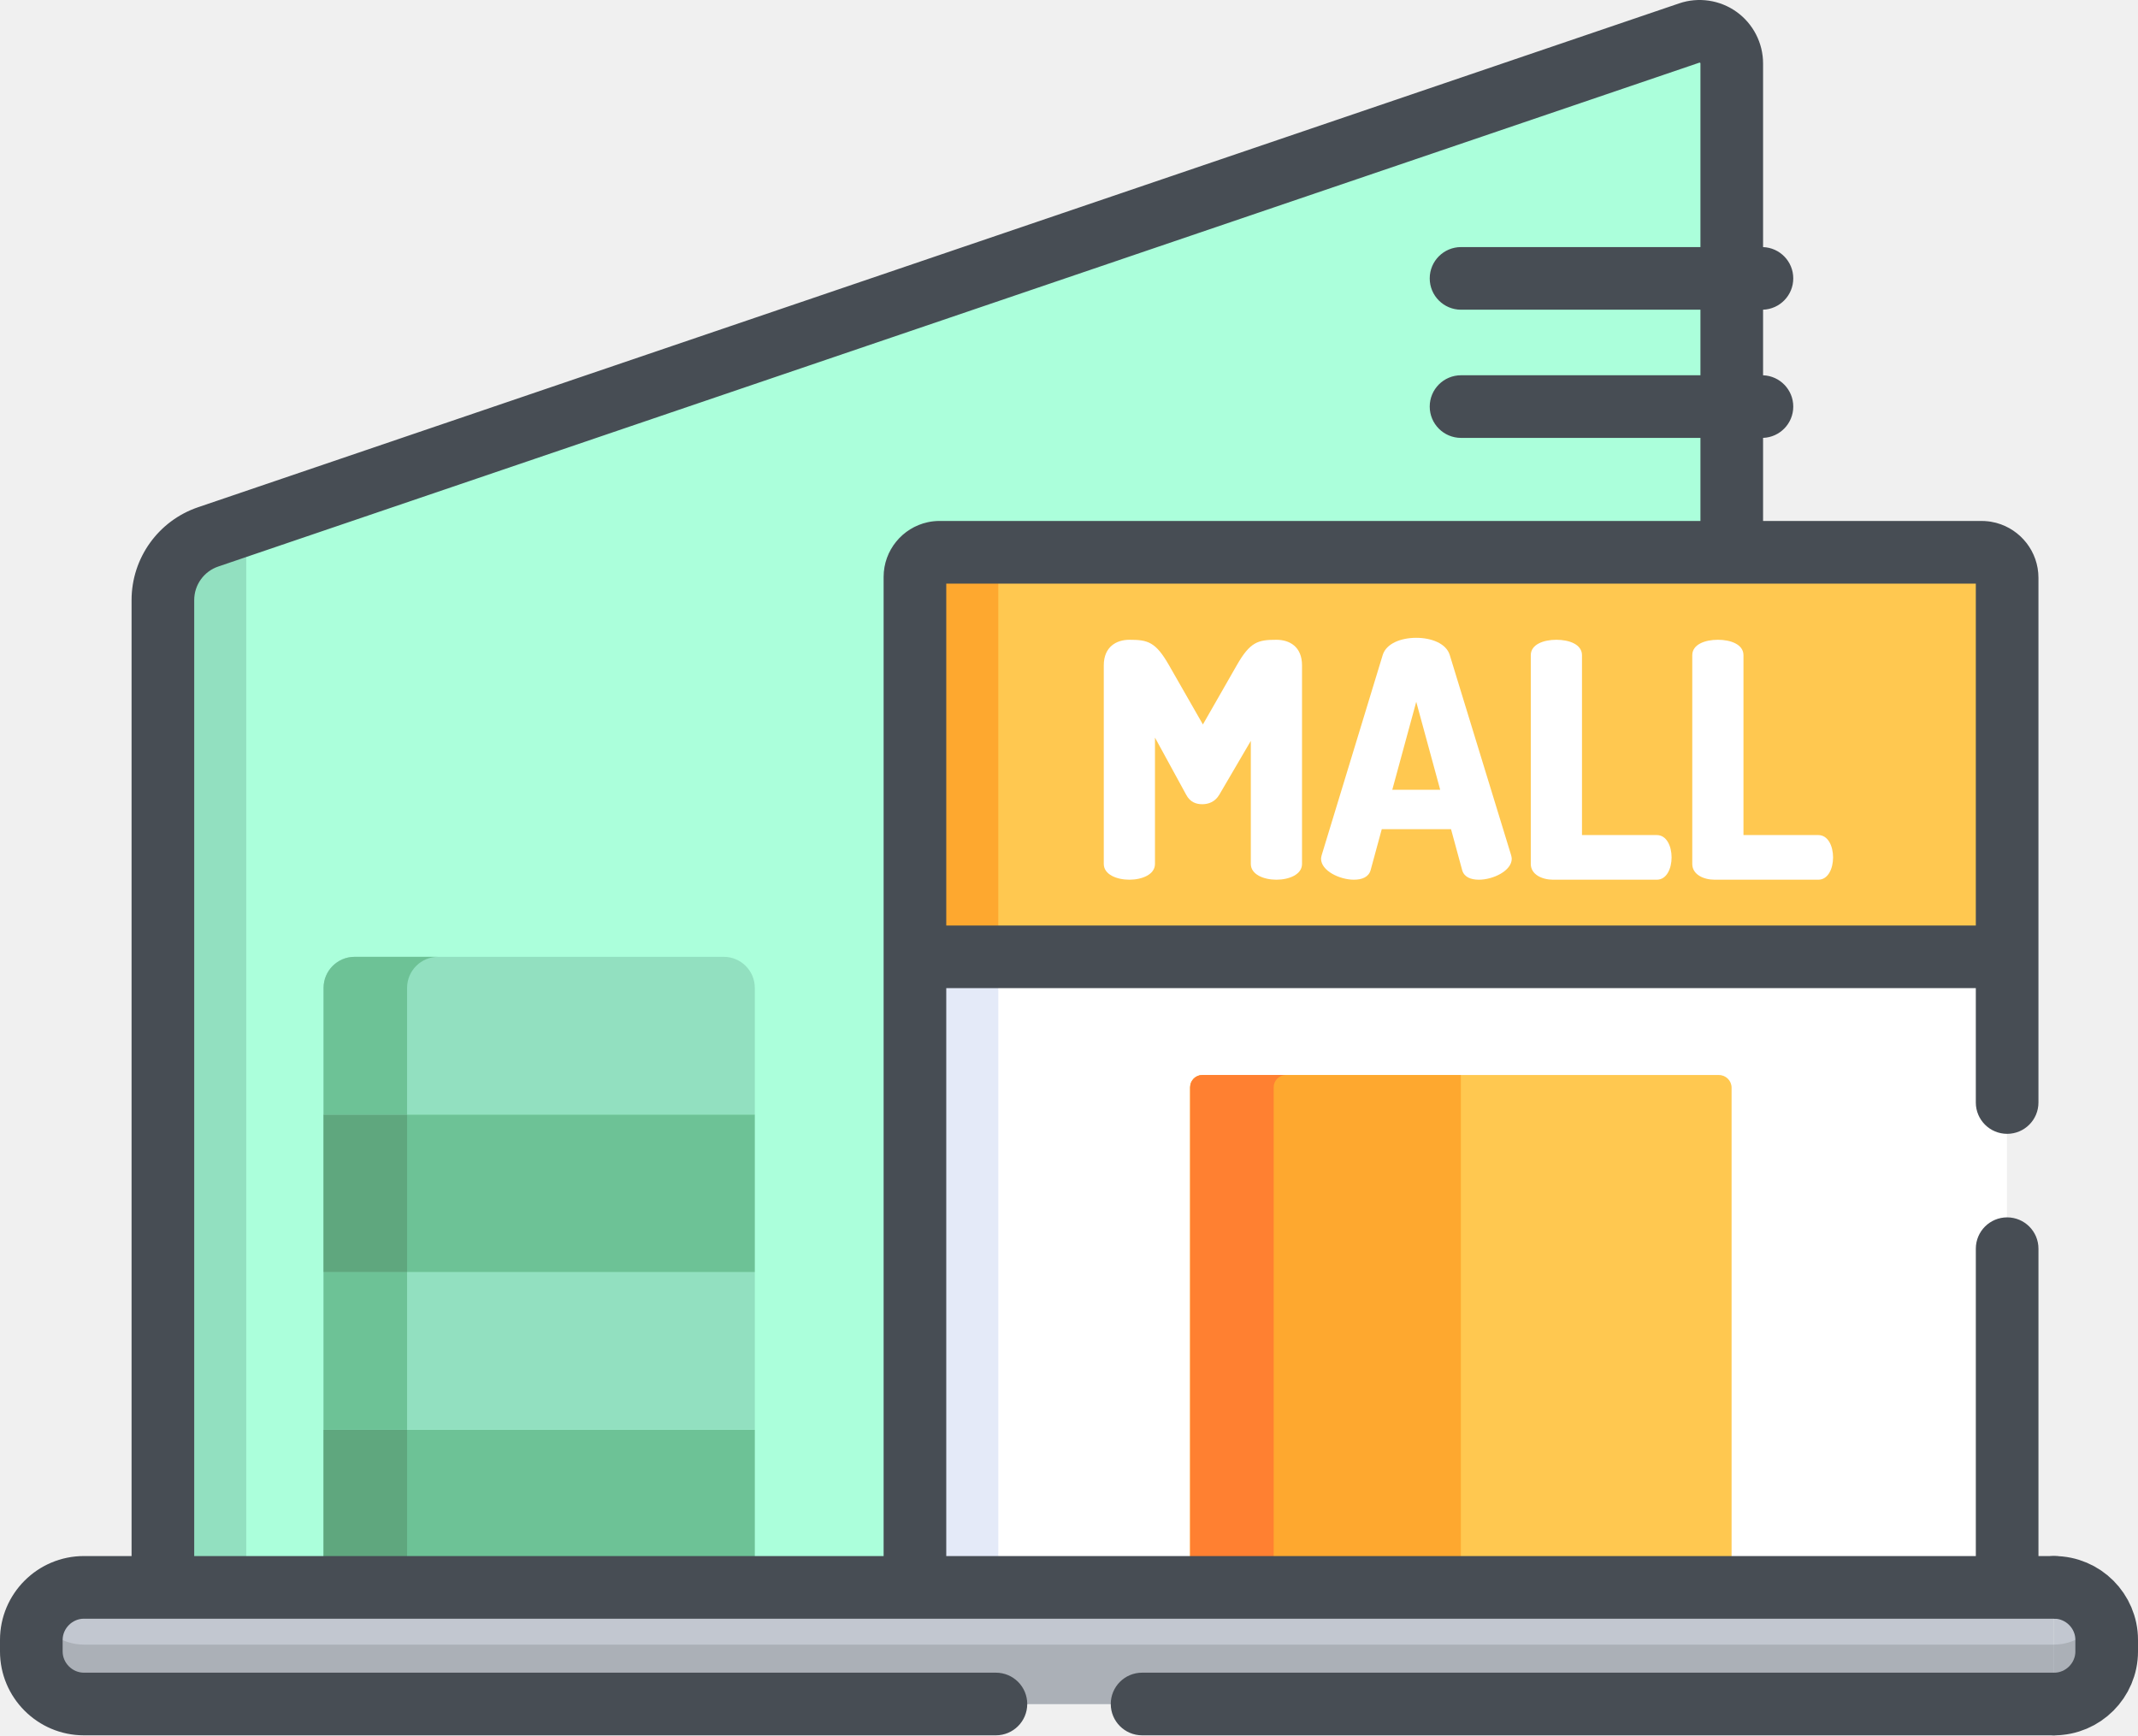
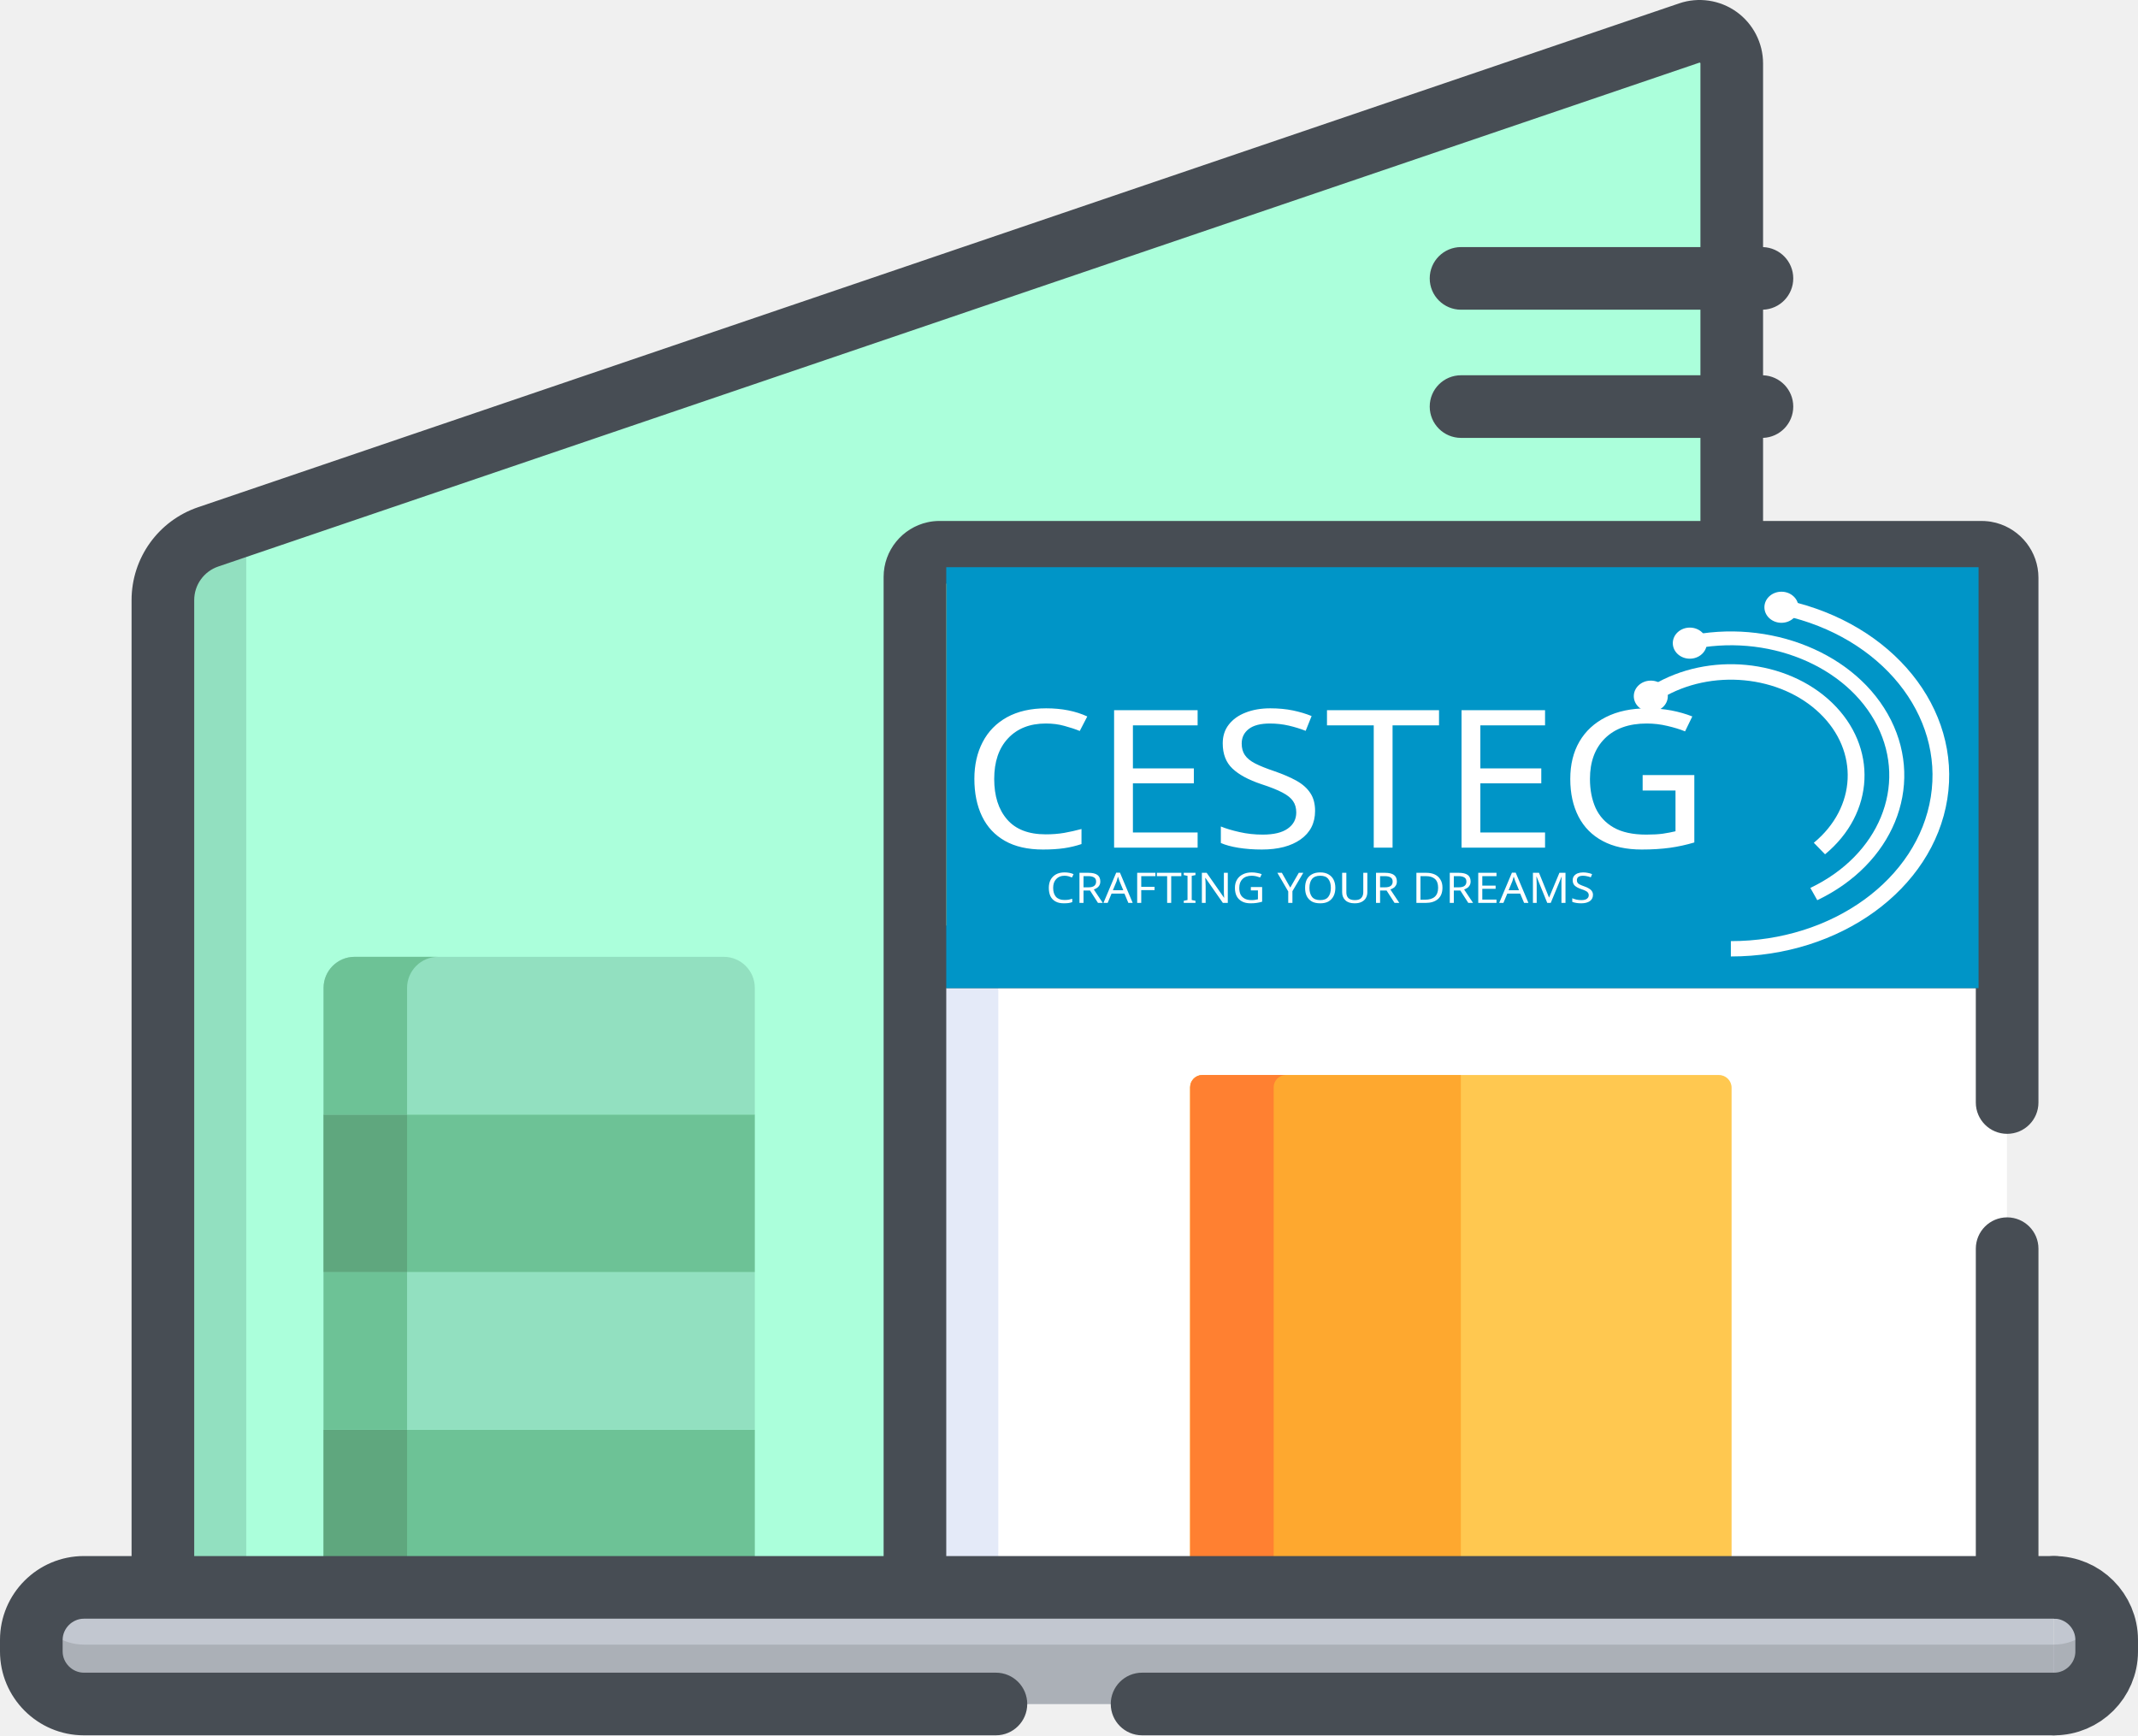
- <svg xmlns="http://www.w3.org/2000/svg" version="1.1" id="Capa_1" x="0px" y="0px" viewBox="0 0 512 415.58" xml:space="preserve" width="512" height="415.58">
-   <defs id="defs95" />
-   <path style="fill:#c2c7d0" d="m 491.878,408.079 c 6.919,0 12.582,-5.767 12.582,-12.817 v -2.817 c 0,-7.049 -5.661,-12.817 -12.582,-12.817" id="path2" />
-   <path style="fill:#abb0b7" d="m 491.878,408.079 c 6.919,0 12.582,-5.767 12.582,-12.817 v -2.817 c 0,-2.049 -0.49,-3.982 -1.338,-5.704 -2.07,4.203 -6.334,7.112 -11.244,7.112" id="path4" />
-   <path style="fill:none;stroke:#474d54;stroke-width:15;stroke-linecap:round;stroke-linejoin:round;stroke-miterlimit:10" d="m 491.918,408.079 c 6.919,0 12.582,-5.661 12.582,-12.582 v -2.765 c 0,-6.92 -5.661,-12.582 -12.582,-12.582" id="path6" />
-   <path style="fill:#abffdb" d="m 221.066,380.151 c 0,-5.87 0,-231.309 0,-239.982 0,-3.262 2.645,-5.907 5.907,-5.907 h 187.7 V 15.196 c 0,-5.274 -5.184,-8.987 -10.178,-7.288 L 49.809,128.573 c -6.482,2.205 -10.841,8.293 -10.841,15.14 v 236.438 z" id="path8" />
-   <path style="fill:#92e0c0" d="m 61.412,124.626 -11.603,3.947 c -6.482,2.205 -10.841,8.292 -10.841,15.14 v 236.438 H 58.97 v -246.834 c 0,-3.144 0.881,-6.132 2.442,-8.691 z" id="path10" />
-   <path style="fill:#ffffff" d="M 474.506,132.262 H 224.974 c -3.262,0 -5.907,2.645 -5.907,5.907 0,8.673 0,236.111 0,241.982 h 261.555 c 0,-5.412 0,-237.337 0,-241.774 -0.001,-3.376 -2.739,-6.115 -6.116,-6.115 z" id="path12" />
-   <path style="fill:#e4eaf8" d="m 239.067,380.151 c 0,-5.87 0,-233.309 0,-241.982 0,-3.262 2.645,-5.907 5.907,-5.907 h -20.001 c -3.262,0 -5.907,2.645 -5.907,5.907 0,8.673 0,236.111 0,241.982 h 20.001 z" id="path14" />
-   <path style="fill:#ffc850" d="M 474.506,132.262 H 224.974 c -3.262,0 -5.907,2.645 -5.907,5.907 0,3.302 0,42.892 0,90.974 h 261.555 c 0,-48.97 0,-89.058 0,-90.766 -0.001,-3.377 -2.739,-6.115 -6.116,-6.115 z" id="path16" />
-   <path style="fill:#fea82f" d="m 219.066,138.169 c 0,3.302 0,42.892 0,90.974 h 20.001 c 0,-46.897 0,-87.409 0,-90.974 0,-3.262 2.645,-5.907 5.907,-5.907 h -20.001 c -3.219,-10e-4 -5.907,2.606 -5.907,5.907 z" id="path18" />
-   <path style="fill:#ffc850" d="M 411.642,257.452 H 287.941 c -1.617,0 -2.928,1.311 -2.928,2.928 0,4.299 0,116.861 0,119.771 h 129.661 c 0,-2.683 0,-117.469 0,-119.668 0,-1.674 -1.357,-3.031 -3.032,-3.031 z" id="path20" />
-   <path style="fill:#fea82f" d="m 349.843,257.452 h -61.902 c -1.617,0 -2.928,1.311 -2.928,2.928 0,4.299 0,116.861 0,119.771 h 64.83 z" id="path22" />
-   <path style="fill:#ff8031" d="m 307.943,257.452 h -20.001 c -1.617,0 -2.928,1.311 -2.928,2.928 0,4.299 0,116.861 0,119.771 h 20.001 c 0,-2.91 0,-115.472 0,-119.771 -10e-4,-1.617 1.311,-2.928 2.928,-2.928 z" id="path24" />
-   <rect x="77.485" y="342.393" style="fill:#6dc296" width="103.276" height="37.752" id="rect26" />
-   <rect x="77.485" y="304.642" style="fill:#92e0c0" width="103.276" height="37.752" id="rect28" />
-   <rect x="77.485" y="266.9" style="fill:#6dc296" width="103.276" height="37.752" id="rect30" />
-   <rect x="77.485" y="342.393" style="fill:#5fa77e" width="20.001" height="37.752" id="rect32" />
-   <rect x="77.485" y="304.642" style="fill:#6dc296" width="20.001" height="37.752" id="rect34" />
-   <rect x="77.485" y="266.9" style="fill:#5fa77e" width="20.001" height="37.752" id="rect36" />
-   <path style="fill:#92e0c0" d="m 180.759,266.896 v -30.306 c 0,-4.112 -3.333,-7.445 -7.445,-7.445 H 84.931 c -4.112,0 -7.445,3.333 -7.445,7.445 v 30.306 z" id="path38" />
-   <path style="fill:#6dc296" d="M 104.932,229.143 H 84.931 c -4.112,0 -7.445,3.333 -7.445,7.445 v 30.306 h 20.001 v -30.306 c 0,-4.111 3.334,-7.445 7.445,-7.445 z" id="path40" />
-   <path style="fill:#c2c7d0" d="m 491.878,379.628 c -12.115,0 -467.36,0 -471.836,0 -6.919,0 -12.582,5.767 -12.582,12.817 v 2.817 c 0,7.049 5.661,12.817 12.582,12.817 4.299,0 465.836,0 471.836,0" id="path42" />
-   <path style="fill:#abb0b7" d="m 491.878,393.853 c -5.999,0 -467.536,0 -471.836,0 -4.908,0 -9.173,-2.909 -11.244,-7.112 -0.848,1.722 -1.338,3.655 -1.338,5.704 v 2.817 c 0,7.049 5.661,12.817 12.582,12.817 4.299,0 465.836,0 471.836,0" id="path44" />
-   <g id="g54" transform="translate(0,-48.2095)">
-     <path style="fill:#ffffff" d="m 291.995,238.527 c -1.021,1.729 -2.594,2.279 -4.087,2.279 -1.415,0 -2.908,-0.472 -3.852,-2.279 l -7.467,-13.677 v 30.262 c 0,2.515 -3.065,3.772 -6.13,3.772 -3.065,0 -6.131,-1.258 -6.131,-3.772 v -47.555 c 0,-4.48 3.065,-6.13 6.131,-6.13 4.401,0 6.288,0.472 9.511,6.13 l 8.096,14.149 8.096,-14.149 c 3.222,-5.659 5.109,-6.13 9.511,-6.13 3.144,0 6.13,1.65 6.13,6.13 v 47.555 c 0,2.515 -3.065,3.772 -6.13,3.772 -3.065,0 -6.131,-1.258 -6.131,-3.772 v -29.477 z" id="path46" />
-     <path style="fill:#ffffff" d="m 316.36,253.854 c 0,-0.236 0.079,-0.55 0.157,-0.865 l 14.62,-47.948 c 0.865,-2.751 4.401,-4.087 8.017,-4.087 3.615,0 7.152,1.336 8.017,4.087 l 14.699,47.948 c 0.079,0.314 0.157,0.629 0.157,0.865 0,2.908 -4.48,5.03 -7.86,5.03 -1.965,0 -3.537,-0.629 -4.009,-2.279 l -2.672,-9.826 h -16.585 l -2.672,9.826 c -0.472,1.65 -2.043,2.279 -4.008,2.279 -3.381,0 -7.861,-2.122 -7.861,-5.03 z m 28.534,-16.506 -5.738,-21.065 -5.738,21.065 z" id="path48" />
-     <path style="fill:#ffffff" d="m 371.932,258.884 c -2.672,0 -5.345,-1.258 -5.345,-3.772 V 205.12 c 0,-2.594 3.065,-3.694 6.131,-3.694 3.066,0 6.13,1.1 6.13,3.694 v 43.075 h 17.921 c 2.358,0 3.537,2.672 3.537,5.345 0,2.672 -1.179,5.345 -3.537,5.345 h -24.838 v -10e-4 z" id="path50" />
-     <path style="fill:#ffffff" d="m 410.604,258.884 c -2.672,0 -5.345,-1.258 -5.345,-3.772 V 205.12 c 0,-2.594 3.065,-3.694 6.131,-3.694 3.066,0 6.13,1.1 6.13,3.694 v 43.075 h 17.921 c 2.358,0 3.537,2.672 3.537,5.345 0,2.672 -1.179,5.345 -3.537,5.345 h -24.838 v -10e-4 z" id="path52" />
+ <svg xmlns="http://www.w3.org/2000/svg" width="135.467mm" height="109.956mm" viewBox="0 0 135.467 109.956" version="1.1" id="svg8">
+   <defs id="defs2" />
+   <g id="layer1" transform="translate(-74.38572,-106.7067)">
+     <g id="g909" transform="matrix(0.2645833,0,0,0.2645833,74.38572,106.7067)">
+       <path id="path2" d="m 491.878,408.079 c 6.919,0 12.582,-5.767 12.582,-12.817 v -2.817 c 0,-7.049 -5.661,-12.817 -12.582,-12.817" style="fill:#c2c7d0" />
+       <path id="path4" d="m 491.878,408.079 c 6.919,0 12.582,-5.767 12.582,-12.817 v -2.817 c 0,-2.049 -0.49,-3.982 -1.338,-5.704 -2.07,4.203 -6.334,7.112 -11.244,7.112" style="fill:#abb0b7" />
+       <path id="path6" d="m 491.918,408.079 c 6.919,0 12.582,-5.661 12.582,-12.582 v -2.765 c 0,-6.92 -5.661,-12.582 -12.582,-12.582" style="fill:none;stroke:#474d54;stroke-width:15;stroke-linecap:round;stroke-linejoin:round;stroke-miterlimit:10" />
+       <path id="path8" d="m 221.066,380.151 c 0,-5.87 0,-231.309 0,-239.982 0,-3.262 2.645,-5.907 5.907,-5.907 h 187.7 V 15.196 c 0,-5.274 -5.184,-8.987 -10.178,-7.288 L 49.809,128.573 c -6.482,2.205 -10.841,8.293 -10.841,15.14 v 236.438 z" style="fill:#abffdb" />
+       <path id="path10" d="m 61.412,124.626 -11.603,3.947 c -6.482,2.205 -10.841,8.292 -10.841,15.14 v 236.438 H 58.97 v -246.834 c 0,-3.144 0.881,-6.132 2.442,-8.691 z" style="fill:#92e0c0" />
+       <path id="path12" d="M 474.506,132.262 H 224.974 c -3.262,0 -5.907,2.645 -5.907,5.907 0,8.673 0,236.111 0,241.982 h 261.555 c 0,-5.412 0,-237.337 0,-241.774 -0.001,-3.376 -2.739,-6.115 -6.116,-6.115 z" style="fill:#ffffff" />
+       <path id="path14" d="m 239.067,380.151 c 0,-5.87 0,-233.309 0,-241.982 0,-3.262 2.645,-5.907 5.907,-5.907 h -20.001 c -3.262,0 -5.907,2.645 -5.907,5.907 0,8.673 0,236.111 0,241.982 z" style="fill:#e4eaf8" />
+       <path id="path16" d="M 474.506,132.262 H 224.974 c -3.262,0 -5.907,2.645 -5.907,5.907 0,3.302 0,42.892 0,90.974 h 261.555 c 0,-48.97 0,-89.058 0,-90.766 -0.001,-3.377 -2.739,-6.115 -6.116,-6.115 z" style="fill:#ffc850" />
+       <path id="path18" d="m 219.066,138.169 c 0,3.302 0,42.892 0,90.974 h 20.001 c 0,-46.897 0,-87.409 0,-90.974 0,-3.262 2.645,-5.907 5.907,-5.907 h -20.001 c -3.219,-10e-4 -5.907,2.606 -5.907,5.907 z" style="fill:#fea82f" />
+       <path id="path20" d="M 411.642,257.452 H 287.941 c -1.617,0 -2.928,1.311 -2.928,2.928 0,4.299 0,116.861 0,119.771 h 129.661 c 0,-2.683 0,-117.469 0,-119.668 0,-1.674 -1.357,-3.031 -3.032,-3.031 z" style="fill:#ffc850" />
+       <path id="path22" d="m 349.843,257.452 h -61.902 c -1.617,0 -2.928,1.311 -2.928,2.928 0,4.299 0,116.861 0,119.771 h 64.83 z" style="fill:#fea82f" />
+       <path id="path24" d="m 307.943,257.452 h -20.001 c -1.617,0 -2.928,1.311 -2.928,2.928 0,4.299 0,116.861 0,119.771 h 20.001 c 0,-2.91 0,-115.472 0,-119.771 -10e-4,-1.617 1.311,-2.928 2.928,-2.928 z" style="fill:#ff8031" />
+       <rect id="rect26" height="37.752" width="103.276" style="fill:#6dc296" y="342.393" x="77.485" />
+       <rect id="rect28" height="37.752" width="103.276" style="fill:#92e0c0" y="304.642" x="77.485" />
+       <rect id="rect30" height="37.752" width="103.276" style="fill:#6dc296" y="266.9" x="77.485" />
+       <rect id="rect32" height="37.752" width="20.001" style="fill:#5fa77e" y="342.393" x="77.485" />
+       <rect id="rect34" height="37.752" width="20.001" style="fill:#6dc296" y="304.642" x="77.485" />
+       <rect id="rect36" height="37.752" width="20.001" style="fill:#5fa77e" y="266.9" x="77.485" />
+       <path id="path38" d="m 180.759,266.896 v -30.306 c 0,-4.112 -3.333,-7.445 -7.445,-7.445 H 84.931 c -4.112,0 -7.445,3.333 -7.445,7.445 v 30.306 z" style="fill:#92e0c0" />
+       <path id="path40" d="M 104.932,229.143 H 84.931 c -4.112,0 -7.445,3.333 -7.445,7.445 v 30.306 h 20.001 v -30.306 c 0,-4.111 3.334,-7.445 7.445,-7.445 z" style="fill:#6dc296" />
+       <path id="path42" d="m 491.878,379.628 c -12.115,0 -467.36,0 -471.836,0 -6.919,0 -12.582,5.767 -12.582,12.817 v 2.817 c 0,7.049 5.661,12.817 12.582,12.817 4.299,0 465.836,0 471.836,0" style="fill:#c2c7d0" />
+       <path id="path44" d="m 491.878,393.853 c -5.999,0 -467.536,0 -471.836,0 -4.908,0 -9.173,-2.909 -11.244,-7.112 -0.848,1.722 -1.338,3.655 -1.338,5.704 v 2.817 c 0,7.049 5.661,12.817 12.582,12.817 4.299,0 465.836,0 471.836,0" style="fill:#abb0b7" />
+       <g transform="translate(0,-48.2095)" id="g60">
+         <path id="path56" d="M 238.498,448.789 H 20.082 c -2.754,0 -5.081,-2.327 -5.081,-5.081 v -2.765 c 0,-2.754 2.327,-5.081 5.081,-5.081 h 471.837 c 4.142,0 7.5,-3.358 7.5,-7.5 0,-4.142 -3.358,-7.5 -7.5,-7.5 h -3.756 V 347.25 c 0,-4.142 -3.358,-7.5 -7.5,-7.5 -4.142,0 -7.5,3.358 -7.5,7.5 v 73.612 H 226.607 V 284.853 h 246.554 v 27.392 c 0,4.142 3.358,7.5 7.5,7.5 4.142,0 7.5,-3.358 7.5,-7.5 V 186.587 c 0,-6.276 -4.268,-11.574 -10.055,-13.143 -0.054,-0.015 -0.108,-0.029 -0.163,-0.043 -0.38,-0.098 -0.767,-0.18 -1.159,-0.245 -0.112,-0.019 -0.225,-0.036 -0.338,-0.052 -0.113,-0.016 -0.227,-0.03 -0.34,-0.043 -0.512,-0.059 -1.033,-0.089 -1.561,-0.089 h -52.331 v -19.897 c 4.016,-0.143 7.229,-3.443 7.229,-7.495 0,-4.052 -3.212,-7.352 -7.229,-7.495 v -15.709 c 4.016,-0.143 7.229,-3.443 7.229,-7.495 0,-4.052 -3.212,-7.352 -7.229,-7.495 V 63.405 c 0,-4.89 -2.374,-9.51 -6.35,-12.357 -3.976,-2.848 -9.116,-3.607 -13.744,-2.031 L 47.434,169.683 c -9.526,3.24 -15.926,12.179 -15.926,22.24 V 420.86 H 20.082 C 9.009,420.86 0,429.869 0,440.942 v 2.765 c 0,11.074 9.009,20.082 20.082,20.082 h 218.417 c 4.142,0 7.5,-3.358 7.5,-7.5 0,-4.142 -3.358,-7.5 -7.501,-7.5 z M 473.161,269.852 H 226.607 v -81.88 H 473.161 Z M 46.509,191.922 c 0,-3.637 2.313,-6.867 5.756,-8.039 L 406.952,63.218 c 0.058,-0.021 0.097,-0.033 0.179,0.026 0.082,0.059 0.083,0.1 0.083,0.161 v 43.975 h -57.33 c -4.142,0 -7.5,3.358 -7.5,7.5 0,4.142 3.358,7.5 7.5,7.5 h 57.33 v 15.698 h -57.33 c -4.142,0 -7.5,3.358 -7.5,7.5 0,4.142 3.358,7.5 7.5,7.5 h 57.33 v 19.891 h -182.2 c -0.462,0 -0.919,0.023 -1.369,0.069 -0.113,0.011 -0.225,0.024 -0.336,0.039 -0.111,0.015 -0.223,0.03 -0.334,0.047 -0.111,0.017 -0.221,0.035 -0.331,0.055 -0.165,0.03 -0.329,0.062 -0.492,0.098 -6.022,1.314 -10.547,6.689 -10.547,13.1 V 420.86 H 46.509 Z" style="fill:#474d54" />
+         <path id="path58" d="M 491.918,448.789 H 273.501 c -4.142,0 -7.5,3.358 -7.5,7.5 0,4.142 3.358,7.5 7.5,7.5 h 218.417 c 4.142,0 7.5,-3.358 7.5,-7.5 0,-4.142 -3.358,-7.5 -7.5,-7.5 z" style="fill:#474d54" />
+       </g>
+       <g transform="translate(0,-48.2095)" id="g62">
+ </g>
+       <g transform="translate(0,-48.2095)" id="g64">
+ </g>
+       <g transform="translate(0,-48.2095)" id="g66">
+ </g>
+       <g transform="translate(0,-48.2095)" id="g68">
+ </g>
+       <g transform="translate(0,-48.2095)" id="g70">
+ </g>
+       <g transform="translate(0,-48.2095)" id="g72">
+ </g>
+       <g transform="translate(0,-48.2095)" id="g74">
+ </g>
+       <g transform="translate(0,-48.2095)" id="g76">
+ </g>
+       <g transform="translate(0,-48.2095)" id="g78">
+ </g>
+       <g transform="translate(0,-48.2095)" id="g80">
+ </g>
+       <g transform="translate(0,-48.2095)" id="g82">
+ </g>
+       <g transform="translate(0,-48.2095)" id="g84">
+ </g>
+       <g transform="translate(0,-48.2095)" id="g86">
+ </g>
+       <g transform="translate(0,-48.2095)" id="g88">
+ </g>
+       <g transform="translate(0,-48.2095)" id="g90">
+ </g>
+       <g id="g943" transform="matrix(1.177265,0,0,0.9813028,226.607,135.8343)">
+         <g transform="translate(-0.6058946,-99.39936)" id="layer2" />
+         <g transform="translate(-0.6058946,-99.39936)" id="layer1-6">
+           <g transform="matrix(1.884457,0,0,2.080623,-21.90428,-107.4132)" id="g4539">
+             <rect style="fill:#0095c7;fill-opacity:1;stroke:none;stroke-width:1.138;stroke-linejoin:round;stroke-miterlimit:4;stroke-dasharray:none;stroke-opacity:1" id="rect942" width="111.433" height="49.375" x="11.945" y="99.399" ry="0" />
+             <text xml:space="preserve" style="font-style:normal;font-weight:normal;font-size:22.578px;line-height:1.25;font-family:sans-serif;letter-spacing:0px;word-spacing:0px;fill:#ffffff;fill-opacity:1;stroke:none;stroke-width:0.265" x="13.607" y="132.297" id="text833">
+               <tspan id="tspan831" x="13.607" y="132.297" style="font-size:22.578px;fill:#ffffff;fill-opacity:1;stroke-width:0.265">CESTEG</tspan>
+             </text>
+             <path style="fill:none;fill-opacity:1;stroke:#ffffff;stroke-width:1.815;stroke-linejoin:round;stroke-miterlimit:4;stroke-dasharray:none;stroke-opacity:1" id="path835-8" d="m 88.668,114.019 a 13.521,12.134 0 0 1 18.243,1.91 13.521,12.134 0 0 1 -0.711,16.471" />
+             <path style="fill:none;fill-opacity:1;stroke:#ffffff;stroke-width:1.8;stroke-linejoin:round;stroke-miterlimit:4;stroke-dasharray:none;stroke-opacity:1" id="path835-8-2" d="m 102.506,104.171 a 22.666,20.341 0 0 1 16.606,22.303 22.666,20.341 0 0 1 -22.472,17.686" />
+             <path style="fill:none;fill-opacity:1;stroke:#ffffff;stroke-width:1.622;stroke-linejoin:round;stroke-miterlimit:4;stroke-dasharray:none;stroke-opacity:1" id="path835-8-2-3" d="m 92.004,108.295 a 17.908,16.072 0 0 1 21.18,9.374 17.908,16.072 0 0 1 -7.591,20.069" />
+             <ellipse style="fill:#ffffff;fill-opacity:1;stroke:#ffffff;stroke-width:0.199;stroke-linejoin:round;stroke-miterlimit:4;stroke-dasharray:none;stroke-opacity:1" id="path892-8" cx="87.998" cy="114.527" rx="1.737" ry="1.724" />
+             <ellipse style="fill:#ffffff;fill-opacity:1;stroke:#ffffff;stroke-width:0.199;stroke-linejoin:round;stroke-miterlimit:4;stroke-dasharray:none;stroke-opacity:1" id="path892-8-2" cx="92.208" cy="108.308" rx="1.737" ry="1.724" />
+             <ellipse style="fill:#ffffff;fill-opacity:1;stroke:#ffffff;stroke-width:0.199;stroke-linejoin:round;stroke-miterlimit:4;stroke-dasharray:none;stroke-opacity:1" id="path892-8-6" cx="102.097" cy="104.098" rx="1.737" ry="1.724" />
+             <text xml:space="preserve" style="font-style:normal;font-weight:normal;font-size:4.939px;line-height:1.25;font-family:sans-serif;letter-spacing:0px;word-spacing:0px;fill:#ffffff;fill-opacity:1;stroke:none;stroke-width:0.265" x="22.718" y="138.776" id="text940">
+               <tspan id="tspan938" x="22.718" y="138.776" style="font-size:4.939px;fill:#ffffff;fill-opacity:1;stroke-width:0.265">CRAFTING YOUR DREAMS</tspan>
+             </text>
+           </g>
+         </g>
+       </g>
+     </g>
  </g>
-   <g id="g60" transform="translate(0,-48.2095)">
-     <path style="fill:#474d54" d="M 238.498,448.789 H 20.082 c -2.754,0 -5.081,-2.327 -5.081,-5.081 v -2.765 c 0,-2.754 2.327,-5.081 5.081,-5.081 h 471.837 c 4.142,0 7.5,-3.358 7.5,-7.5 0,-4.142 -3.358,-7.5 -7.5,-7.5 h -3.756 V 347.25 c 0,-4.142 -3.358,-7.5 -7.5,-7.5 -4.142,0 -7.5,3.358 -7.5,7.5 v 73.612 H 226.607 V 284.853 h 246.554 v 27.392 c 0,4.142 3.358,7.5 7.5,7.5 4.142,0 7.5,-3.358 7.5,-7.5 V 186.587 c 0,-6.276 -4.268,-11.574 -10.055,-13.143 -0.054,-0.015 -0.108,-0.029 -0.163,-0.043 -0.38,-0.098 -0.767,-0.18 -1.159,-0.245 -0.112,-0.019 -0.225,-0.036 -0.338,-0.052 -0.113,-0.016 -0.227,-0.03 -0.34,-0.043 -0.512,-0.059 -1.033,-0.089 -1.561,-0.089 h -52.331 v -19.897 c 4.016,-0.143 7.229,-3.443 7.229,-7.495 0,-4.052 -3.212,-7.352 -7.229,-7.495 v -15.709 c 4.016,-0.143 7.229,-3.443 7.229,-7.495 0,-4.052 -3.212,-7.352 -7.229,-7.495 V 63.405 c 0,-4.89 -2.374,-9.51 -6.35,-12.357 -3.976,-2.848 -9.116,-3.607 -13.744,-2.031 L 47.434,169.683 c -9.526,3.24 -15.926,12.179 -15.926,22.24 V 420.86 H 20.082 C 9.009,420.86 0,429.869 0,440.942 v 2.765 c 0,11.074 9.009,20.082 20.082,20.082 h 218.417 c 4.142,0 7.5,-3.358 7.5,-7.5 0,-4.142 -3.358,-7.5 -7.501,-7.5 z M 473.161,269.852 H 226.607 v -81.88 H 473.161 Z M 46.509,191.922 c 0,-3.637 2.313,-6.867 5.756,-8.039 L 406.952,63.218 c 0.058,-0.021 0.097,-0.033 0.179,0.026 0.082,0.059 0.083,0.1 0.083,0.161 v 43.975 h -57.33 c -4.142,0 -7.5,3.358 -7.5,7.5 0,4.142 3.358,7.5 7.5,7.5 h 57.33 v 15.698 h -57.33 c -4.142,0 -7.5,3.358 -7.5,7.5 0,4.142 3.358,7.5 7.5,7.5 h 57.33 v 19.891 h -182.2 c -0.462,0 -0.919,0.023 -1.369,0.069 -0.113,0.011 -0.225,0.024 -0.336,0.039 -0.111,0.015 -0.223,0.03 -0.334,0.047 -0.111,0.017 -0.221,0.035 -0.331,0.055 -0.165,0.03 -0.329,0.062 -0.492,0.098 -6.022,1.314 -10.547,6.689 -10.547,13.1 V 420.86 H 46.509 Z" id="path56" />
-     <path style="fill:#474d54" d="M 491.918,448.789 H 273.501 c -4.142,0 -7.5,3.358 -7.5,7.5 0,4.142 3.358,7.5 7.5,7.5 h 218.417 c 4.142,0 7.5,-3.358 7.5,-7.5 0,-4.142 -3.358,-7.5 -7.5,-7.5 z" id="path58" />
-   </g>
-   <g id="g62" transform="translate(0,-48.2095)">
- </g>
-   <g id="g64" transform="translate(0,-48.2095)">
- </g>
-   <g id="g66" transform="translate(0,-48.2095)">
- </g>
-   <g id="g68" transform="translate(0,-48.2095)">
- </g>
-   <g id="g70" transform="translate(0,-48.2095)">
- </g>
-   <g id="g72" transform="translate(0,-48.2095)">
- </g>
-   <g id="g74" transform="translate(0,-48.2095)">
- </g>
-   <g id="g76" transform="translate(0,-48.2095)">
- </g>
-   <g id="g78" transform="translate(0,-48.2095)">
- </g>
-   <g id="g80" transform="translate(0,-48.2095)">
- </g>
-   <g id="g82" transform="translate(0,-48.2095)">
- </g>
-   <g id="g84" transform="translate(0,-48.2095)">
- </g>
-   <g id="g86" transform="translate(0,-48.2095)">
- </g>
-   <g id="g88" transform="translate(0,-48.2095)">
- </g>
-   <g id="g90" transform="translate(0,-48.2095)">
- </g>
</svg>
